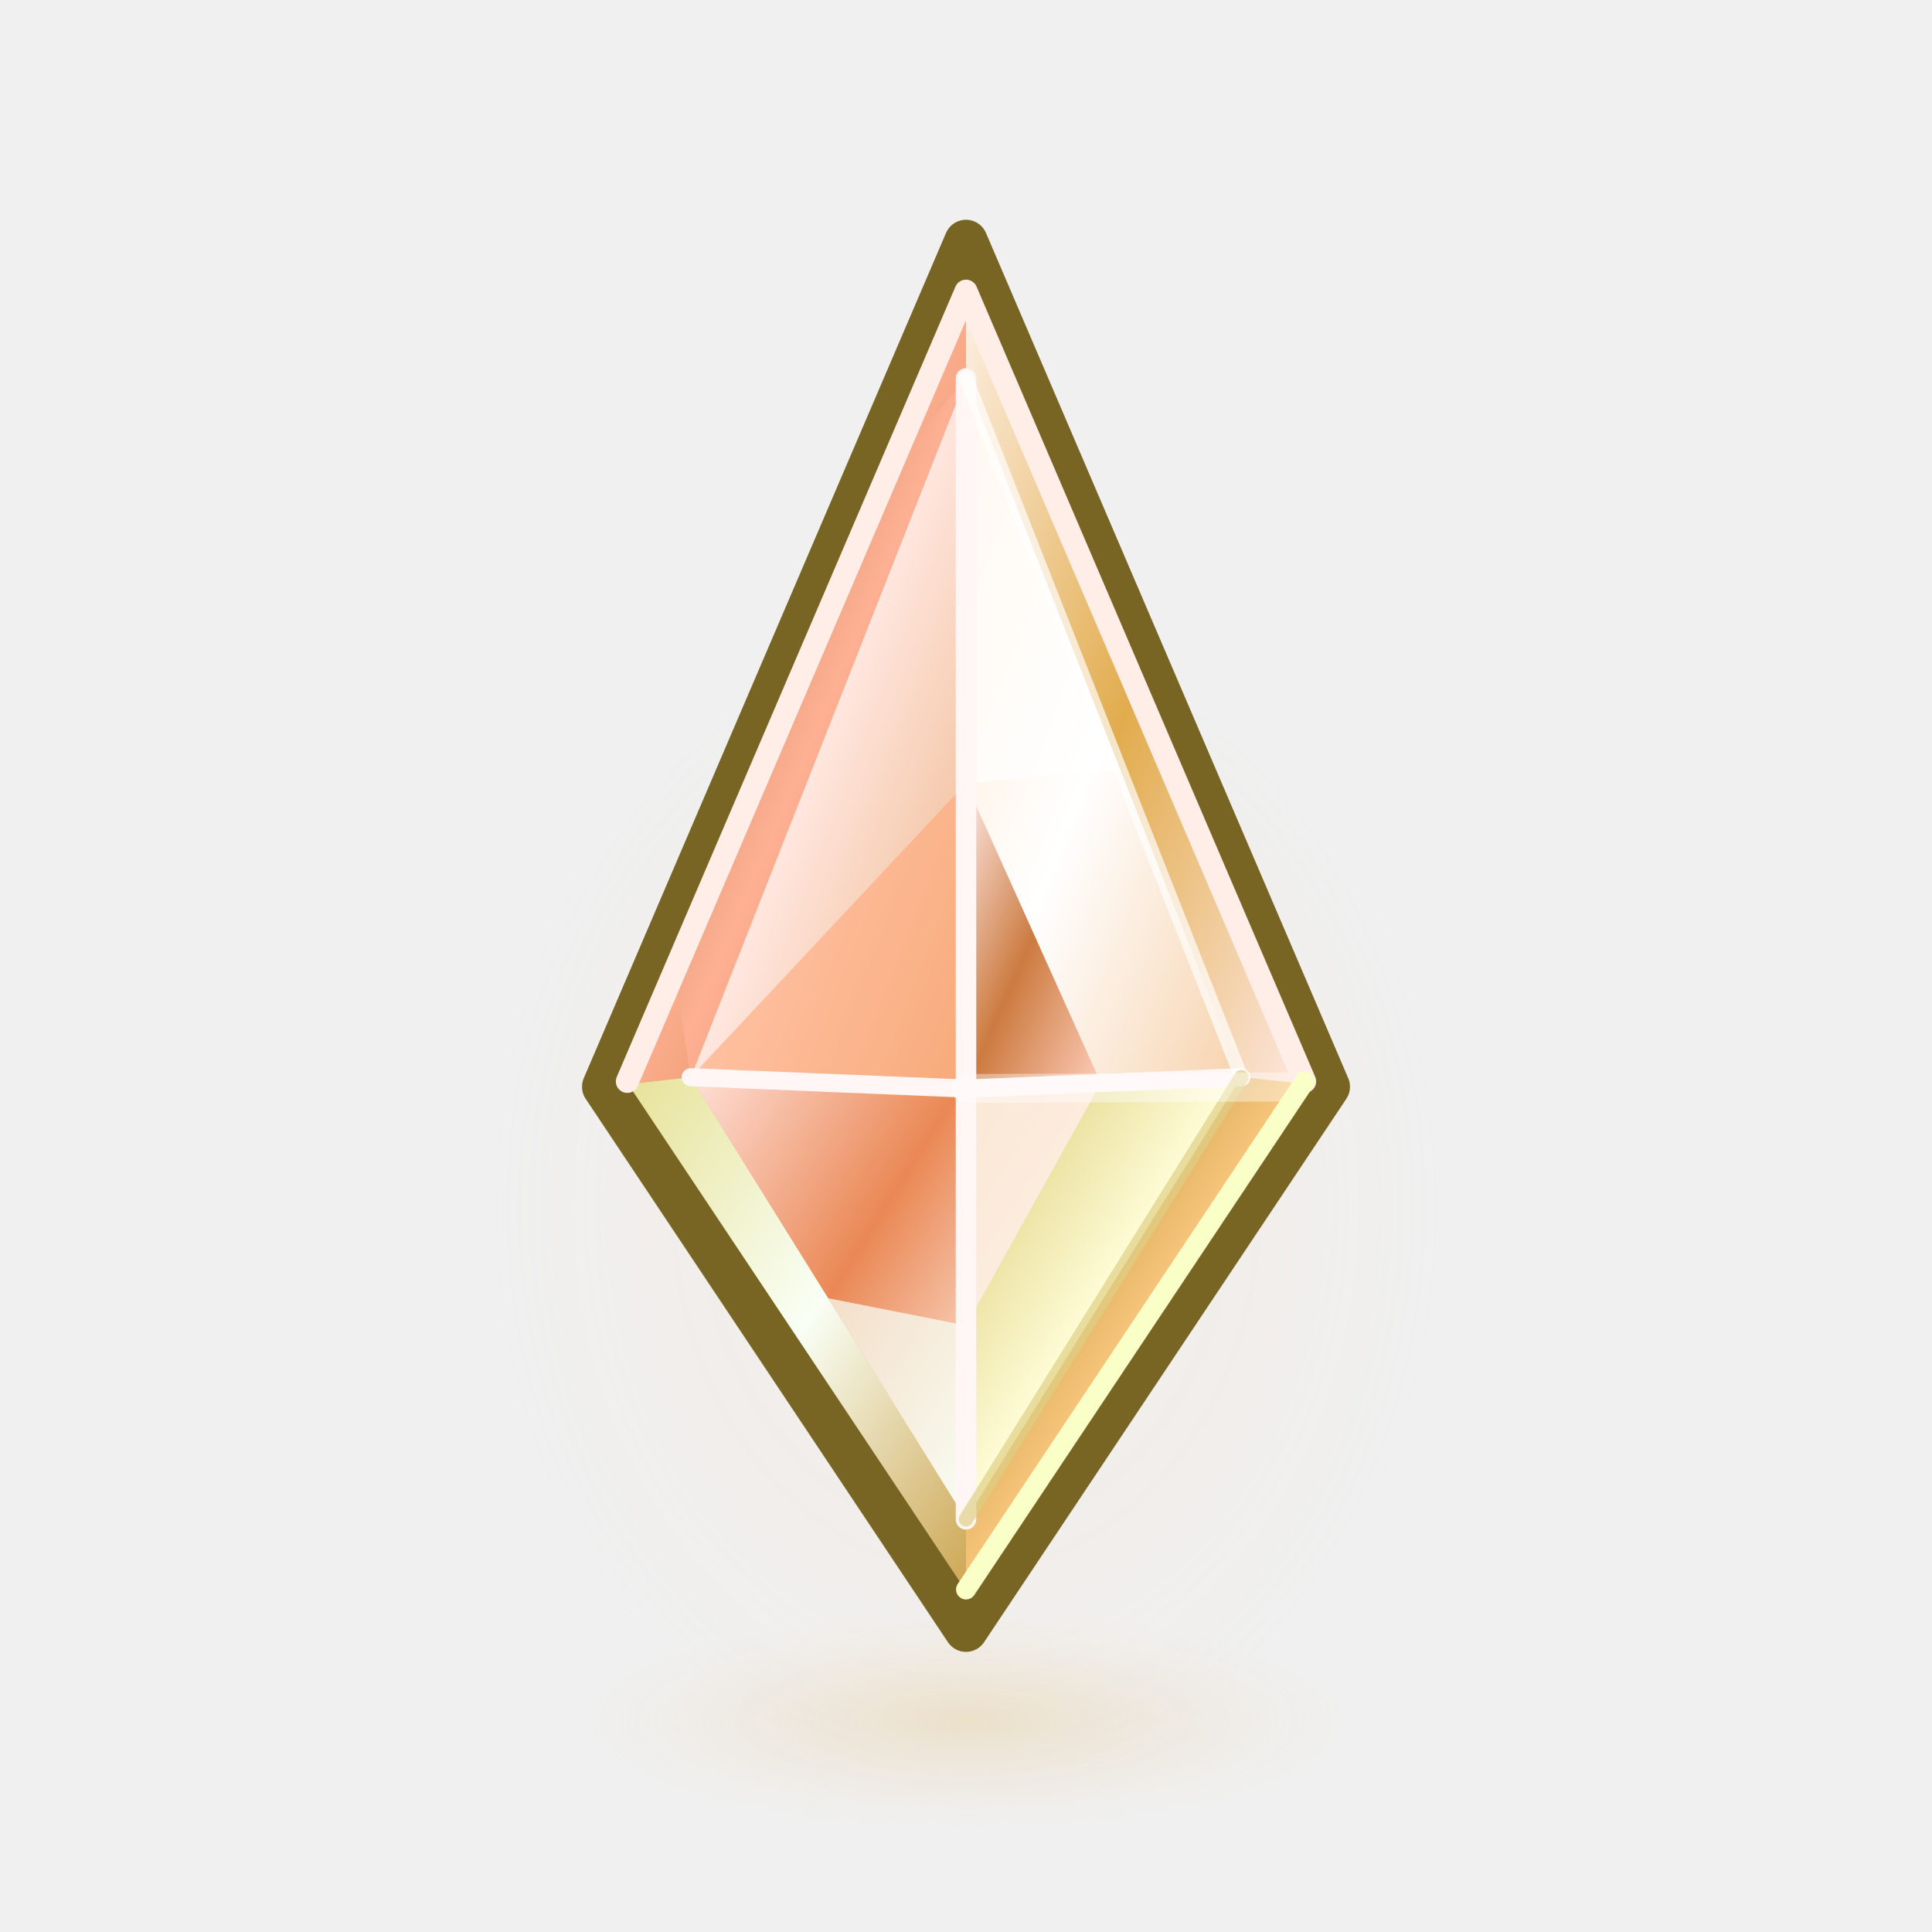
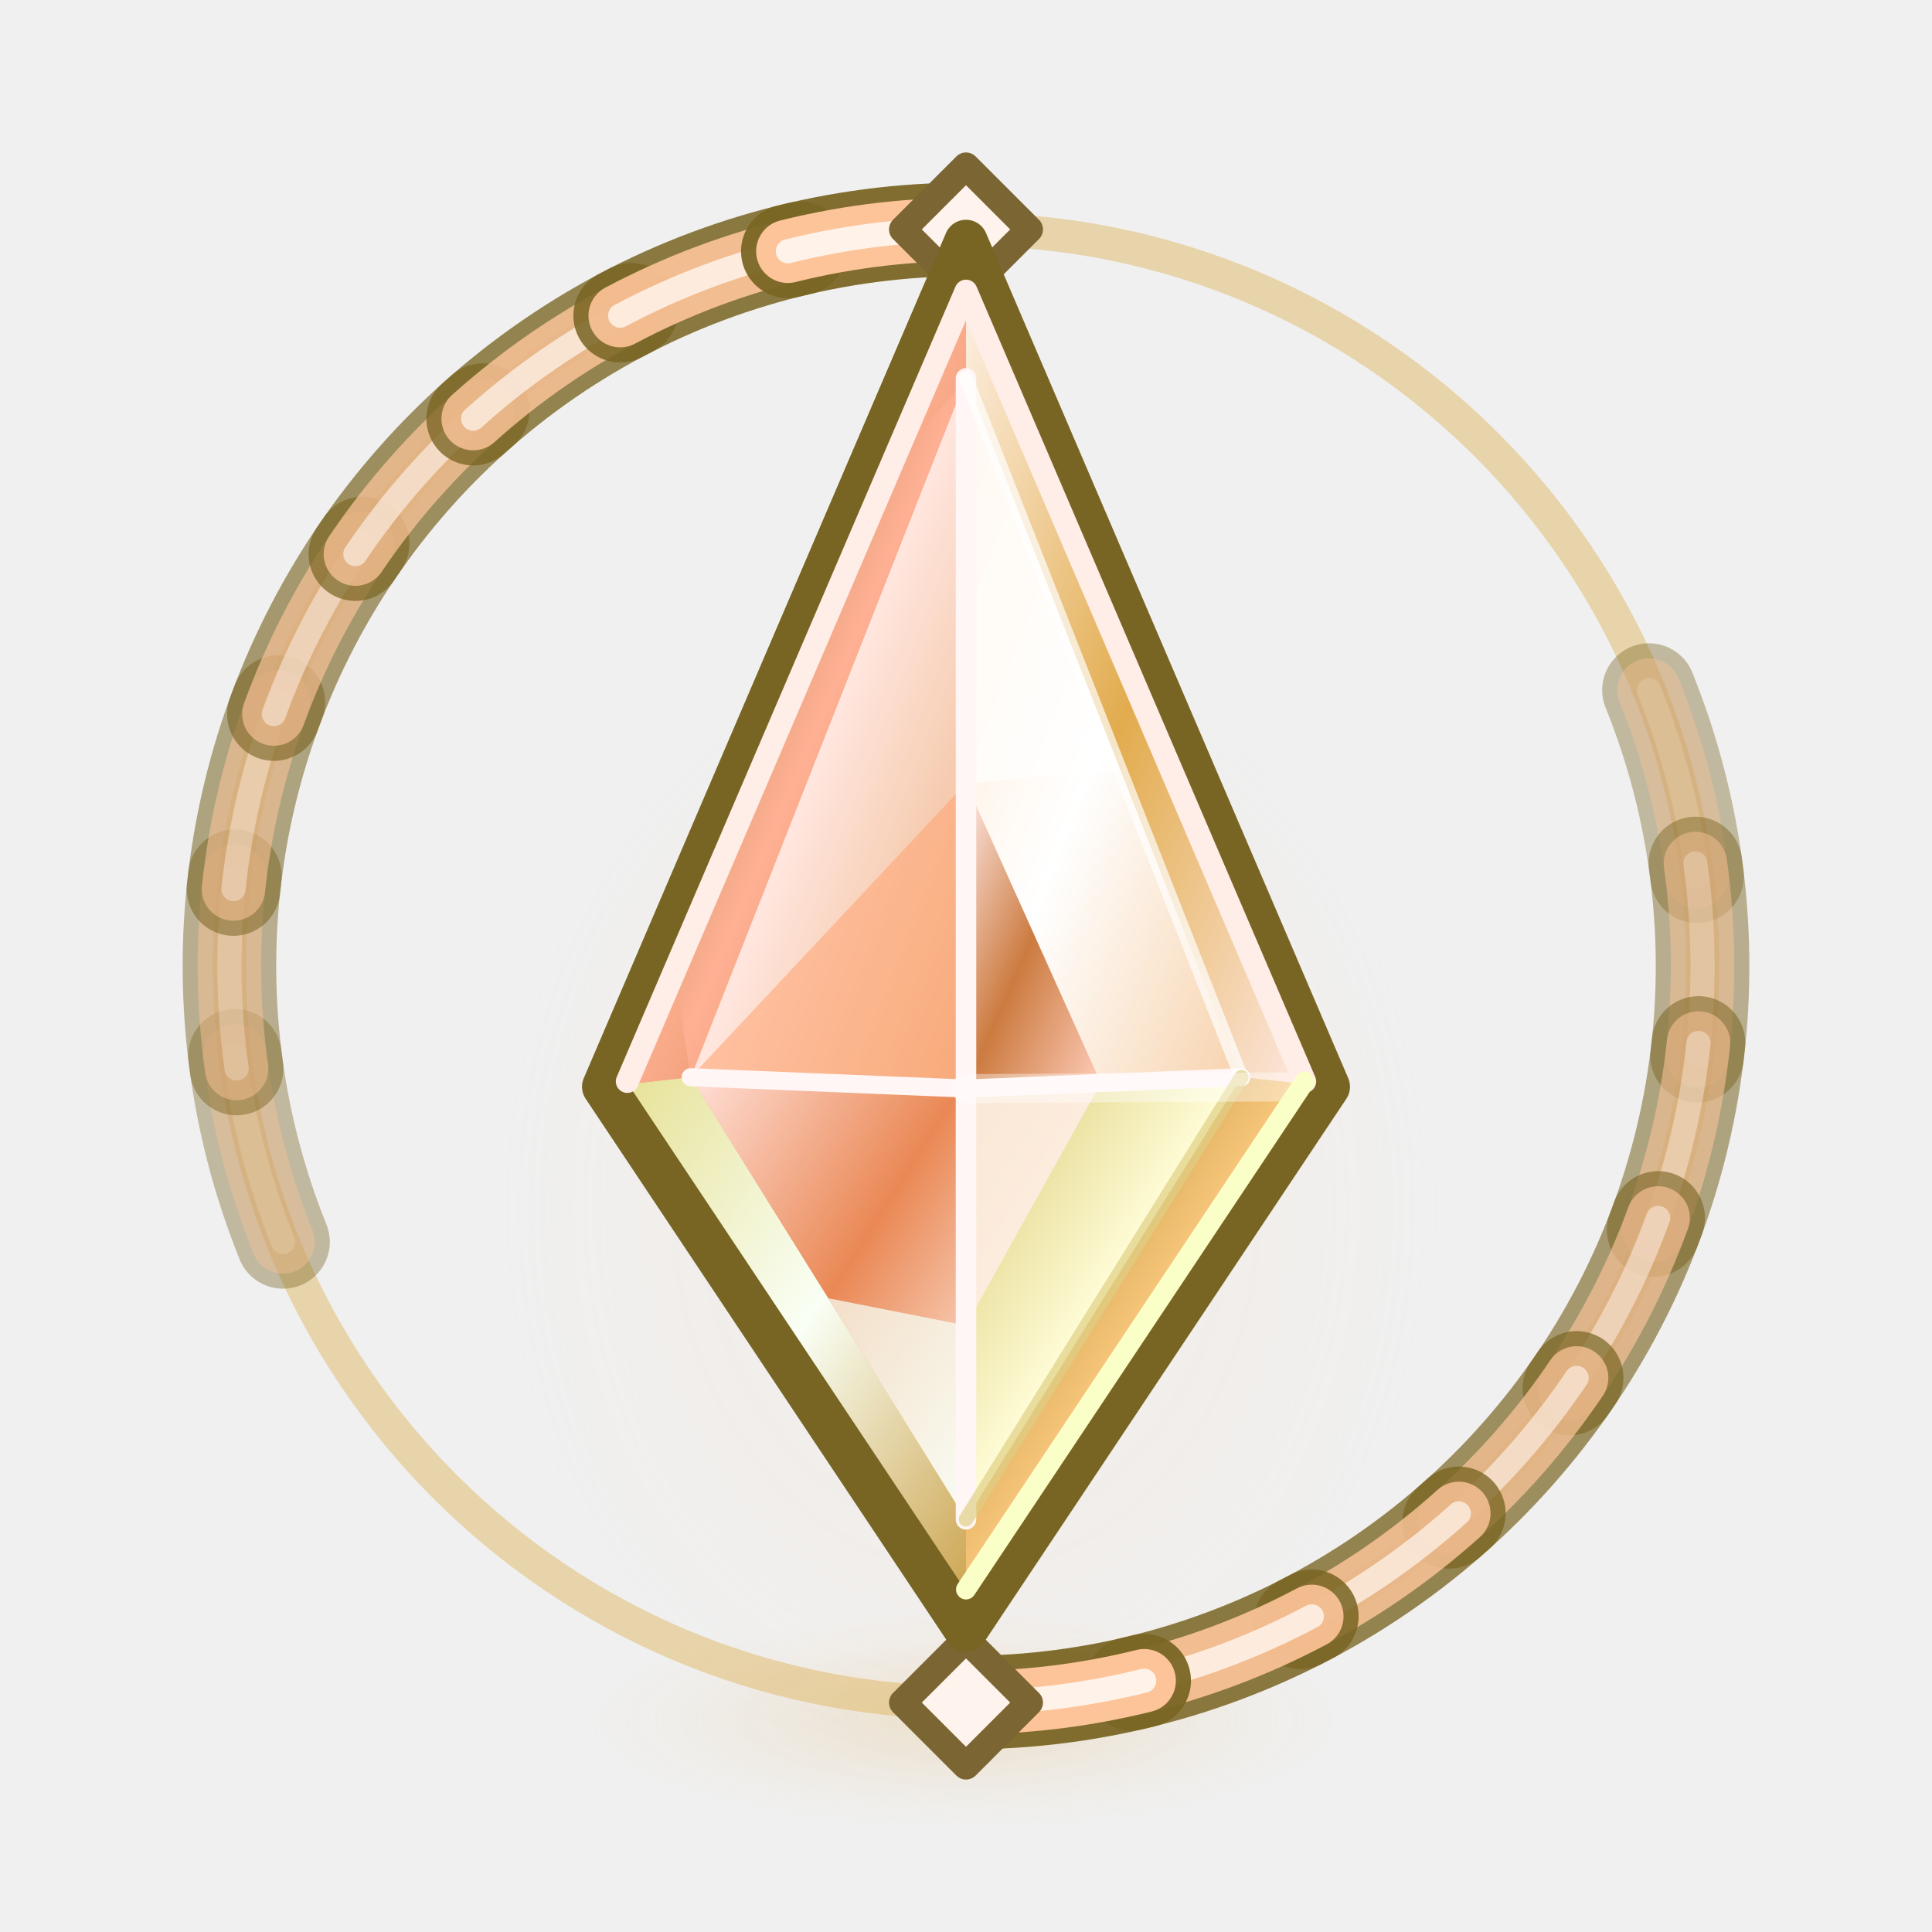
<svg xmlns="http://www.w3.org/2000/svg" width="32" height="32" viewBox="0 0 32 32">
  <defs>
    <linearGradient id="body" x1="0" y1="0" x2="1" y2="1">
      <stop stop-color="#fff2e9" />
      <stop offset=".55" stop-color="#facaa1" />
      <stop offset="1" stop-color="#fffed8" />
    </linearGradient>
    <linearGradient id="crown" x1="0" y1="0" x2=".8" y2="1">
      <stop stop-color="#ffe7b9" />
      <stop offset=".40" stop-color="#fffaf9" />
      <stop offset=".70" stop-color="#fff1ea" />
      <stop offset="1" stop-color="#f2ab7d" />
    </linearGradient>
    <linearGradient id="left" x1="0" y1="0" x2="1" y2=".5">
      <stop stop-color="#a67d32" />
      <stop offset=".32" stop-color="#dc8e4e" />
      <stop offset=".78" stop-color="#ffcdbb" />
      <stop offset="1" stop-color="#ffebe9" />
    </linearGradient>
    <linearGradient id="right" x1="0" y1="0" x2=".7" y2="1">
      <stop stop-color="#f0b772" />
      <stop offset=".36" stop-color="#cba354" />
      <stop offset=".7" stop-color="#ffeed4" />
      <stop offset="1" stop-color="#f6ffed" />
    </linearGradient>
    <linearGradient id="foot" x1="0" y1="0" x2="1" y2="1">
      <stop stop-color="#ffc4b1" />
      <stop offset=".48" stop-color="#d98d51" />
      <stop offset=".52" stop-color="#ffe1d8" />
      <stop offset="1" stop-color="#eaeeb4" />
    </linearGradient>
    <linearGradient id="violet" x1="0" y1="0" x2="1" y2="1">
      <stop stop-color="#ffdbcb" />
      <stop offset=".5" stop-color="#e0e48e" />
      <stop offset="1" stop-color="#f3ffd0" />
    </linearGradient>
    <linearGradient id="inner" x1="0" y1="0" x2="1" y2="0">
      <stop stop-color="#a68834" stop-opacity=".7" />
      <stop offset=".5" stop-color="#ffe8e0" stop-opacity=".25" />
      <stop offset="1" stop-color="#fffbfb" stop-opacity=".8" />
    </linearGradient>
    <linearGradient id="refract" x1="0" y1="0" x2="1" y2="1">
      <stop stop-color="#fff4f3" />
      <stop offset=".46" stop-color="#ffddc2" stop-opacity=".7" />
      <stop offset="1" stop-color="#ecf4ba" stop-opacity=".4" />
    </linearGradient>
    <linearGradient id="text" x1="0" y1="0" x2="1" y2="0">
      <stop stop-color="#e7b076" />
      <stop offset=".48" stop-color="#fff5f4" />
      <stop offset="1" stop-color="#fff0a6" />
    </linearGradient>
    <radialGradient id="shadow">
      <stop stop-color="#dbb157" stop-opacity=".25" />
      <stop offset=".55" stop-color="#e2b46c" stop-opacity=".10" />
      <stop offset="1" stop-color="#edcd8d" stop-opacity="0" />
    </radialGradient>
    <radialGradient id="halo">
      <stop stop-color="#fffbbe" stop-opacity=".10" />
      <stop offset=".6" stop-color="#ffcea7" stop-opacity=".07" />
      <stop offset="1" stop-color="#ffead4" stop-opacity="0" />
    </radialGradient>
    <linearGradient id="edgeIce" x1="0" y1="0" x2="1" y2="1">
      <stop offset="0.0" stop-color="#fff4ed" />
      <stop offset="0.5" stop-color="#e2ac4e" />
      <stop offset="1.0" stop-color="#ffebe9" />
    </linearGradient>
    <linearGradient id="edgeIndigo" x1="0" y1="0" x2="1" y2="1">
      <stop offset="0.0" stop-color="#9b7217" />
      <stop offset="0.5" stop-color="#ffcd83" />
      <stop offset="1.0" stop-color="#c0c666" />
    </linearGradient>
    <linearGradient id="edgeLilac" x1="0" y1="0" x2="1" y2="1">
      <stop offset="0.0" stop-color="#e6e092" />
      <stop offset="0.5" stop-color="#f9fff5" />
      <stop offset="1.0" stop-color="#caa047" />
    </linearGradient>
    <linearGradient id="edgeBlue" x1="0" y1="0" x2="1" y2="1">
      <stop offset="0.0" stop-color="#94762d" />
      <stop offset="0.5" stop-color="#ffb094" />
      <stop offset="1.0" stop-color="#ca7a31" />
    </linearGradient>
    <linearGradient id="tableLight" x1="0" y1="0" x2="1" y2="1">
      <stop offset="0.0" stop-color="#ffe9d0" />
      <stop offset="0.5" stop-color="#ffffff" />
      <stop offset="1.0" stop-color="#f7d2ac" />
    </linearGradient>
    <linearGradient id="tableBlue" x1="0" y1="0" x2="1" y2="1">
      <stop offset="0.0" stop-color="#d59752" />
      <stop offset="0.5" stop-color="#ffe6de" />
      <stop offset="1.0" stop-color="#edb283" />
    </linearGradient>
    <linearGradient id="tableIce" x1="0" y1="0" x2="1" y2="1">
      <stop offset="0.0" stop-color="#ffe0d8" />
      <stop offset="0.5" stop-color="#ea8855" />
      <stop offset="1.0" stop-color="#fff7f1" />
    </linearGradient>
    <linearGradient id="tableLilac" x1="0" y1="0" x2="1" y2="1">
      <stop offset="0.0" stop-color="#d9c871" />
      <stop offset="0.5" stop-color="#fffdd8" />
      <stop offset="1.0" stop-color="#f9fff7" />
    </linearGradient>
    <linearGradient id="reflectedBlue" x1="0" y1="0" x2="1" y2="1">
      <stop offset="0.0" stop-color="#ffeae8" />
      <stop offset="0.5" stop-color="#cc7b40" />
      <stop offset="1.0" stop-color="#ffcdbb" />
    </linearGradient>
  </defs>
  <ellipse cx="16" cy="28.5" rx="6.4" ry="1.8" fill="url(#shadow)" stroke="none" stroke-width="0" stroke-linejoin="round" stroke-linecap="round" />
  <ellipse cx="16" cy="20" rx="8" ry="10" fill="url(#halo)" stroke="none" stroke-width="0" stroke-linejoin="round" stroke-linecap="round" />
+   <ellipse cx="16" cy="16" rx="12.2" ry="12.2" fill="none" stroke="#ddaf52" stroke-opacity="0.439" stroke-width="0.55" stroke-linejoin="round" stroke-linecap="round" />
+   <path d="M 4.688 20.57 A 12.2 12.2 0 0 1 3.891 17.487" fill="none" stroke="#796523" stroke-opacity="0.392" stroke-width="1.55" stroke-linejoin="round" stroke-linecap="round" />
+   <path d="M 4.688 20.57 A 12.2 12.2 0 0 1 3.891 17.487" fill="none" stroke="#ffc69b" stroke-opacity="0.372" stroke-width="1.05" stroke-linejoin="round" stroke-linecap="round" />
+   <path d="M 4.688 20.57 A 12.2 12.2 0 0 1 3.891 17.487" fill="none" stroke="#fff4ed" stroke-opacity="0.176" stroke-width="0.4" stroke-linejoin="round" stroke-linecap="round" />
+   <path d="M 3.919 17.698 A 12.2 12.2 0 0 1 3.891 14.513" fill="none" stroke="#796523" stroke-opacity="0.471" stroke-width="1.55" stroke-linejoin="round" stroke-linecap="round" />
+   <path d="M 3.919 17.698 A 12.2 12.2 0 0 1 3.891 14.513" fill="none" stroke="#ffc69b" stroke-opacity="0.459" stroke-width="1.05" stroke-linejoin="round" stroke-linecap="round" />
+   <path d="M 3.919 17.698 A 12.2 12.2 0 0 1 3.891 14.513" fill="none" stroke="#fff4ed" stroke-opacity="0.286" stroke-width="0.4" stroke-linejoin="round" stroke-linecap="round" />
+   <path d="M 3.867 14.725 A 12.2 12.2 0 0 1 4.61 11.628" fill="none" stroke="#796523" stroke-opacity="0.549" stroke-width="1.55" stroke-linejoin="round" stroke-linecap="round" />
+   <path d="M 3.867 14.725 A 12.2 12.2 0 0 1 4.61 11.628" fill="none" stroke="#ffc69b" stroke-opacity="0.545" stroke-width="1.05" stroke-linejoin="round" stroke-linecap="round" />
+   <path d="M 3.867 14.725 A 12.2 12.2 0 0 1 4.61 11.628" fill="none" stroke="#fff4ed" stroke-opacity="0.396" stroke-width="0.4" stroke-linejoin="round" stroke-linecap="round" />
+   <path d="M 4.536 11.827 A 12.2 12.2 0 0 1 6.006 9.002" fill="none" stroke="#796523" stroke-opacity="0.627" stroke-width="1.55" stroke-linejoin="round" stroke-linecap="round" />
+   <path d="M 4.536 11.827 A 12.2 12.2 0 0 1 6.006 9.002" fill="none" stroke="#ffc69b" stroke-opacity="0.631" stroke-width="1.05" stroke-linejoin="round" stroke-linecap="round" />
+   <path d="M 4.536 11.827 A 12.2 12.2 0 0 1 6.006 9.002" fill="none" stroke="#fff4ed" stroke-opacity="0.506" stroke-width="0.4" stroke-linejoin="round" stroke-linecap="round" />
+   <path d="M 5.886 9.178 A 12.2 12.2 0 0 1 7.996 6.793" fill="none" stroke="#796523" stroke-opacity="0.706" stroke-width="1.55" stroke-linejoin="round" stroke-linecap="round" />
+   <path d="M 5.886 9.178 A 12.2 12.2 0 0 1 7.996 6.793" fill="none" stroke="#ffc69b" stroke-opacity="0.718" stroke-width="1.05" stroke-linejoin="round" stroke-linecap="round" />
+   <path d="M 5.886 9.178 A 12.2 12.2 0 0 1 7.996 6.793" fill="none" stroke="#fff4ed" stroke-opacity="0.616" stroke-width="0.4" stroke-linejoin="round" stroke-linecap="round" />
+   <path d="M 7.837 6.934 A 12.2 12.2 0 0 1 10.461 5.13" fill="none" stroke="#796523" stroke-opacity="0.784" stroke-width="1.55" stroke-linejoin="round" stroke-linecap="round" />
+   <path d="M 7.837 6.934 A 12.2 12.2 0 0 1 10.461 5.13" fill="none" stroke="#ffc69b" stroke-opacity="0.804" stroke-width="1.05" stroke-linejoin="round" stroke-linecap="round" />
+   <path d="M 7.837 6.934 A 12.2 12.2 0 0 1 10.461 5.13" fill="none" stroke="#fff4ed" stroke-opacity="0.726" stroke-width="0.4" stroke-linejoin="round" stroke-linecap="round" />
+   <path d="M 10.272 5.228 A 12.2 12.2 0 0 1 13.256 4.113" fill="none" stroke="#796523" stroke-opacity="0.863" stroke-width="1.55" stroke-linejoin="round" stroke-linecap="round" />
+   <path d="M 10.272 5.228 A 12.2 12.2 0 0 1 13.256 4.113" fill="none" stroke="#ffc69b" stroke-opacity="0.89" stroke-width="1.05" stroke-linejoin="round" stroke-linecap="round" />
+   <path d="M 10.272 5.228 A 12.2 12.2 0 0 1 13.256 4.113" fill="none" stroke="#fff4ed" stroke-opacity="0.835" stroke-width="0.4" stroke-linejoin="round" stroke-linecap="round" />
+   <path d="M 13.049 4.162 A 12.2 12.2 0 0 1 16.213 3.802" fill="none" stroke="#796523" stroke-opacity="0.941" stroke-width="1.55" stroke-linejoin="round" stroke-linecap="round" />
+   <path d="M 13.049 4.162 A 12.2 12.2 0 0 1 16.213 3.802" fill="none" stroke="#ffc69b" stroke-opacity="0.977" stroke-width="1.05" stroke-linejoin="round" stroke-linecap="round" />
+   <path d="M 13.049 4.162 A 12.2 12.2 0 0 1 16.213 3.802" fill="none" stroke="#fff4ed" stroke-opacity="0.945" stroke-width="0.4" stroke-linejoin="round" stroke-linecap="round" />
+   <polygon points="16,2.75 17.05,3.8 16,4.85 14.95,3.8" fill="#fff4ed" stroke="#7b6533" stroke-width="0.45" stroke-linejoin="round" stroke-linecap="round" />
+   <path d="M 27.312 11.43 A 12.2 12.2 0 0 1 28.109 14.513" fill="none" stroke="#796523" stroke-opacity="0.392" stroke-width="1.55" stroke-linejoin="round" stroke-linecap="round" />
+   <path d="M 27.312 11.43 A 12.2 12.2 0 0 1 28.109 14.513" fill="none" stroke="#ffc69b" stroke-opacity="0.372" stroke-width="1.05" stroke-linejoin="round" stroke-linecap="round" />
+   <path d="M 27.312 11.43 A 12.2 12.2 0 0 1 28.109 14.513" fill="none" stroke="#fff4ed" stroke-opacity="0.176" stroke-width="0.4" stroke-linejoin="round" stroke-linecap="round" />
+   <path d="M 28.081 14.302 A 12.2 12.2 0 0 1 28.109 17.487" fill="none" stroke="#796523" stroke-opacity="0.471" stroke-width="1.55" stroke-linejoin="round" stroke-linecap="round" />
+   <path d="M 28.081 14.302 A 12.2 12.2 0 0 1 28.109 17.487" fill="none" stroke="#ffc69b" stroke-opacity="0.459" stroke-width="1.05" stroke-linejoin="round" stroke-linecap="round" />
+   <path d="M 28.081 14.302 A 12.2 12.2 0 0 1 28.109 17.487" fill="none" stroke="#fff4ed" stroke-opacity="0.286" stroke-width="0.4" stroke-linejoin="round" stroke-linecap="round" />
+   <path d="M 28.133 17.275 A 12.2 12.2 0 0 1 27.39 20.372" fill="none" stroke="#796523" stroke-opacity="0.549" stroke-width="1.55" stroke-linejoin="round" stroke-linecap="round" />
+   <path d="M 28.133 17.275 A 12.2 12.2 0 0 1 27.39 20.372" fill="none" stroke="#ffc69b" stroke-opacity="0.545" stroke-width="1.05" stroke-linejoin="round" stroke-linecap="round" />
+   <path d="M 28.133 17.275 A 12.2 12.2 0 0 1 27.39 20.372" fill="none" stroke="#fff4ed" stroke-opacity="0.396" stroke-width="0.4" stroke-linejoin="round" stroke-linecap="round" />
+   <path d="M 27.464 20.173 A 12.2 12.2 0 0 1 25.994 22.998" fill="none" stroke="#796523" stroke-opacity="0.627" stroke-width="1.55" stroke-linejoin="round" stroke-linecap="round" />
+   <path d="M 27.464 20.173 A 12.2 12.2 0 0 1 25.994 22.998" fill="none" stroke="#ffc69b" stroke-opacity="0.631" stroke-width="1.05" stroke-linejoin="round" stroke-linecap="round" />
+   <path d="M 27.464 20.173 A 12.2 12.2 0 0 1 25.994 22.998" fill="none" stroke="#fff4ed" stroke-opacity="0.506" stroke-width="0.4" stroke-linejoin="round" stroke-linecap="round" />
+   <path d="M 26.114 22.822 A 12.2 12.2 0 0 1 24.004 25.207" fill="none" stroke="#796523" stroke-opacity="0.706" stroke-width="1.55" stroke-linejoin="round" stroke-linecap="round" />
+   <path d="M 26.114 22.822 A 12.2 12.2 0 0 1 24.004 25.207" fill="none" stroke="#ffc69b" stroke-opacity="0.718" stroke-width="1.05" stroke-linejoin="round" stroke-linecap="round" />
+   <path d="M 26.114 22.822 A 12.2 12.2 0 0 1 24.004 25.207" fill="none" stroke="#fff4ed" stroke-opacity="0.616" stroke-width="0.4" stroke-linejoin="round" stroke-linecap="round" />
+   <path d="M 24.163 25.066 A 12.2 12.2 0 0 1 21.539 26.87" fill="none" stroke="#796523" stroke-opacity="0.784" stroke-width="1.55" stroke-linejoin="round" stroke-linecap="round" />
+   <path d="M 24.163 25.066 A 12.2 12.2 0 0 1 21.539 26.87" fill="none" stroke="#ffc69b" stroke-opacity="0.804" stroke-width="1.05" stroke-linejoin="round" stroke-linecap="round" />
+   <path d="M 24.163 25.066 A 12.2 12.2 0 0 1 21.539 26.87" fill="none" stroke="#fff4ed" stroke-opacity="0.726" stroke-width="0.4" stroke-linejoin="round" stroke-linecap="round" />
+   <path d="M 21.728 26.772 A 12.2 12.2 0 0 1 18.744 27.887" fill="none" stroke="#796523" stroke-opacity="0.863" stroke-width="1.55" stroke-linejoin="round" stroke-linecap="round" />
+   <path d="M 21.728 26.772 A 12.2 12.2 0 0 1 18.744 27.887" fill="none" stroke="#ffc69b" stroke-opacity="0.89" stroke-width="1.05" stroke-linejoin="round" stroke-linecap="round" />
+   <path d="M 21.728 26.772 A 12.2 12.2 0 0 1 18.744 27.887" fill="none" stroke="#fff4ed" stroke-opacity="0.835" stroke-width="0.4" stroke-linejoin="round" stroke-linecap="round" />
+   <path d="M 18.951 27.838 A 12.2 12.2 0 0 1 15.787 28.198" fill="none" stroke="#796523" stroke-opacity="0.941" stroke-width="1.55" stroke-linejoin="round" stroke-linecap="round" />
+   <path d="M 18.951 27.838 A 12.2 12.2 0 0 1 15.787 28.198" fill="none" stroke="#ffc69b" stroke-opacity="0.977" stroke-width="1.05" stroke-linejoin="round" stroke-linecap="round" />
+   <path d="M 18.951 27.838 A 12.2 12.2 0 0 1 15.787 28.198" fill="none" stroke="#fff4ed" stroke-opacity="0.945" stroke-width="0.4" stroke-linejoin="round" stroke-linecap="round" />
+   <polygon points="16,27.15 17.05,28.2 16,29.25 14.95,28.2" fill="#fff4ed" stroke="#7b6533" stroke-width="0.45" stroke-linejoin="round" stroke-linecap="round" />
  <polygon points="16,4 22,18 16,27 10,18" fill="url(#body)" stroke="none" stroke-width="0.7" stroke-linejoin="round" stroke-linecap="round" />
  <polygon points="16,4 22,18 16,18.03" fill="url(#crown)" stroke="none" stroke-width="0.7" stroke-linejoin="round" stroke-linecap="round" />
  <polygon points="22,18 16,27 16,18.03" fill="url(#right)" stroke="none" stroke-width="0.7" stroke-linejoin="round" stroke-linecap="round" />
  <polygon points="16,27 10,18 16,18.03" fill="url(#foot)" stroke="none" stroke-width="0.7" stroke-linejoin="round" stroke-linecap="round" />
  <polygon points="10,18 16,4 16,18.03" fill="url(#left)" stroke="none" stroke-width="0.7" stroke-linejoin="round" stroke-linecap="round" />
  <polygon points="16,4 22,18 20.56,17.842 16,6.268" fill="url(#edgeIce)" stroke="none" stroke-width="0.7" stroke-linejoin="round" stroke-linecap="round" />
  <polygon points="22,18 16,27 16,25.165 20.56,17.842" fill="url(#edgeIndigo)" stroke="none" stroke-width="0.7" stroke-linejoin="round" stroke-linecap="round" />
  <polygon points="16,27 10,18 11.44,17.842 16,25.165" fill="url(#edgeLilac)" stroke="none" stroke-width="0.7" stroke-linejoin="round" stroke-linecap="round" />
  <polygon points="10,18 16,4 16,6.268 11.44,17.842" fill="url(#edgeBlue)" stroke="none" stroke-width="0.7" stroke-linejoin="round" stroke-linecap="round" />
  <polygon points="16,6.268 20.56,17.842 16,18.03" fill="url(#tableLight)" stroke="none" stroke-width="0.7" stroke-linejoin="round" stroke-linecap="round" />
  <polygon points="16,6.268 16,18.03 11.44,17.842" fill="url(#tableBlue)" stroke="none" stroke-width="0.7" stroke-linejoin="round" stroke-linecap="round" />
  <polygon points="11.44,17.842 16,18.03 16,25.165" fill="url(#tableIce)" stroke="none" stroke-width="0.7" stroke-linejoin="round" stroke-linecap="round" />
  <polygon points="20.56,17.842 16,25.165 16,18.03" fill="url(#tableLilac)" stroke="none" stroke-width="0.7" stroke-linejoin="round" stroke-linecap="round" />
  <polygon points="16,6.268 16,12.972 18.554,12.749" fill="#ffffff" fill-opacity="0.69" stroke="none" stroke-width="0.7" stroke-linejoin="round" stroke-linecap="round" />
  <polygon points="16,12.972 18.234,17.938 16,18.03" fill="url(#reflectedBlue)" stroke="none" stroke-width="0.7" stroke-linejoin="round" stroke-linecap="round" />
  <polygon points="11.44,17.842 16,12.972 16,18.03" fill="#ffa472" fill-opacity="0.569" stroke="none" stroke-width="0.7" stroke-linejoin="round" stroke-linecap="round" />
  <polygon points="16,18.03 18.234,17.938 16,21.954" fill="#ffede6" fill-opacity="0.851" stroke="none" stroke-width="0.7" stroke-linejoin="round" stroke-linecap="round" />
  <polygon points="16,25.165 16,21.954 13.72,21.503" fill="#f6fff4" fill-opacity="0.729" stroke="none" stroke-width="0.7" stroke-linejoin="round" stroke-linecap="round" />
  <polygon points="14.02,8.62 11.08,15.48 11.44,17.842 16,6.268" fill="url(#edgeBlue)" stroke="none" stroke-width="0.7" stroke-linejoin="round" stroke-linecap="round" />
  <polyline points="16,6.268 16,18.03 16,25.165" fill="none" stroke="#fff6f5" stroke-width="0.34" stroke-linejoin="round" stroke-linecap="round" />
  <polyline points="11.44,17.842 16,18.03 20.56,17.842" fill="none" stroke="#fff6f5" stroke-width="0.3" stroke-linejoin="round" stroke-linecap="round" />
  <polyline points="16,6.268 20.56,17.842" fill="none" stroke="#ffffff" stroke-opacity="0.69" stroke-width="0.23" stroke-linejoin="round" stroke-linecap="round" />
  <polyline points="20.56,17.842 16,25.165" fill="none" stroke="#dfcf84" stroke-opacity="0.69" stroke-width="0.24" stroke-linejoin="round" stroke-linecap="round" />
  <defs>
-     <linearGradient id="sweep25" gradientUnits="userSpaceOnUse" x1="16.0" y1="-1.75" x2="16.0" y2="9.75">
+     <linearGradient id="sweep76" gradientUnits="userSpaceOnUse" x1="16.0" y1="-1.75" x2="16.0" y2="9.75">
      <stop stop-color="#fff" stop-opacity="0" />
      <stop offset=".3" stop-color="#ffe7de" stop-opacity="0.0" />
      <stop offset=".5" stop-color="#fff" stop-opacity="0.0" />
      <stop offset=".7" stop-color="#fff3e7" stop-opacity="0.0" />
      <stop offset="1" stop-color="#fff" stop-opacity="0" />
    </linearGradient>
  </defs>
-   <polygon points="16,4 22,18 16,27 10,18" fill="url(#sweep25)" />
+   <polygon points="16,4 22,18 16,27 10,18" fill="url(#sweep76)" />
  <polygon points="16,4 22,18 16,18.03" fill="#ffffff" fill-opacity="0" stroke="none" stroke-width="0.7" stroke-linejoin="round" stroke-linecap="round" />
  <polyline points="16,18.03 22,18" fill="none" stroke="#ffffff" stroke-opacity="0.392" stroke-width="0.48" stroke-linejoin="round" stroke-linecap="round" />
  <polyline points="16,4 22,18 16,27 10,18 16,4" fill="none" stroke="#796523" stroke-width="0.72" stroke-linejoin="round" stroke-linecap="round" />
  <polyline points="10.39,17.912 16,4.822 21.61,17.912" fill="none" stroke="#ffede7" stroke-width="0.38" stroke-linejoin="round" stroke-linecap="round" />
  <polyline points="21.61,17.912 16,26.327" fill="none" stroke="#faffc8" stroke-width="0.33" stroke-linejoin="round" stroke-linecap="round" />
</svg>
